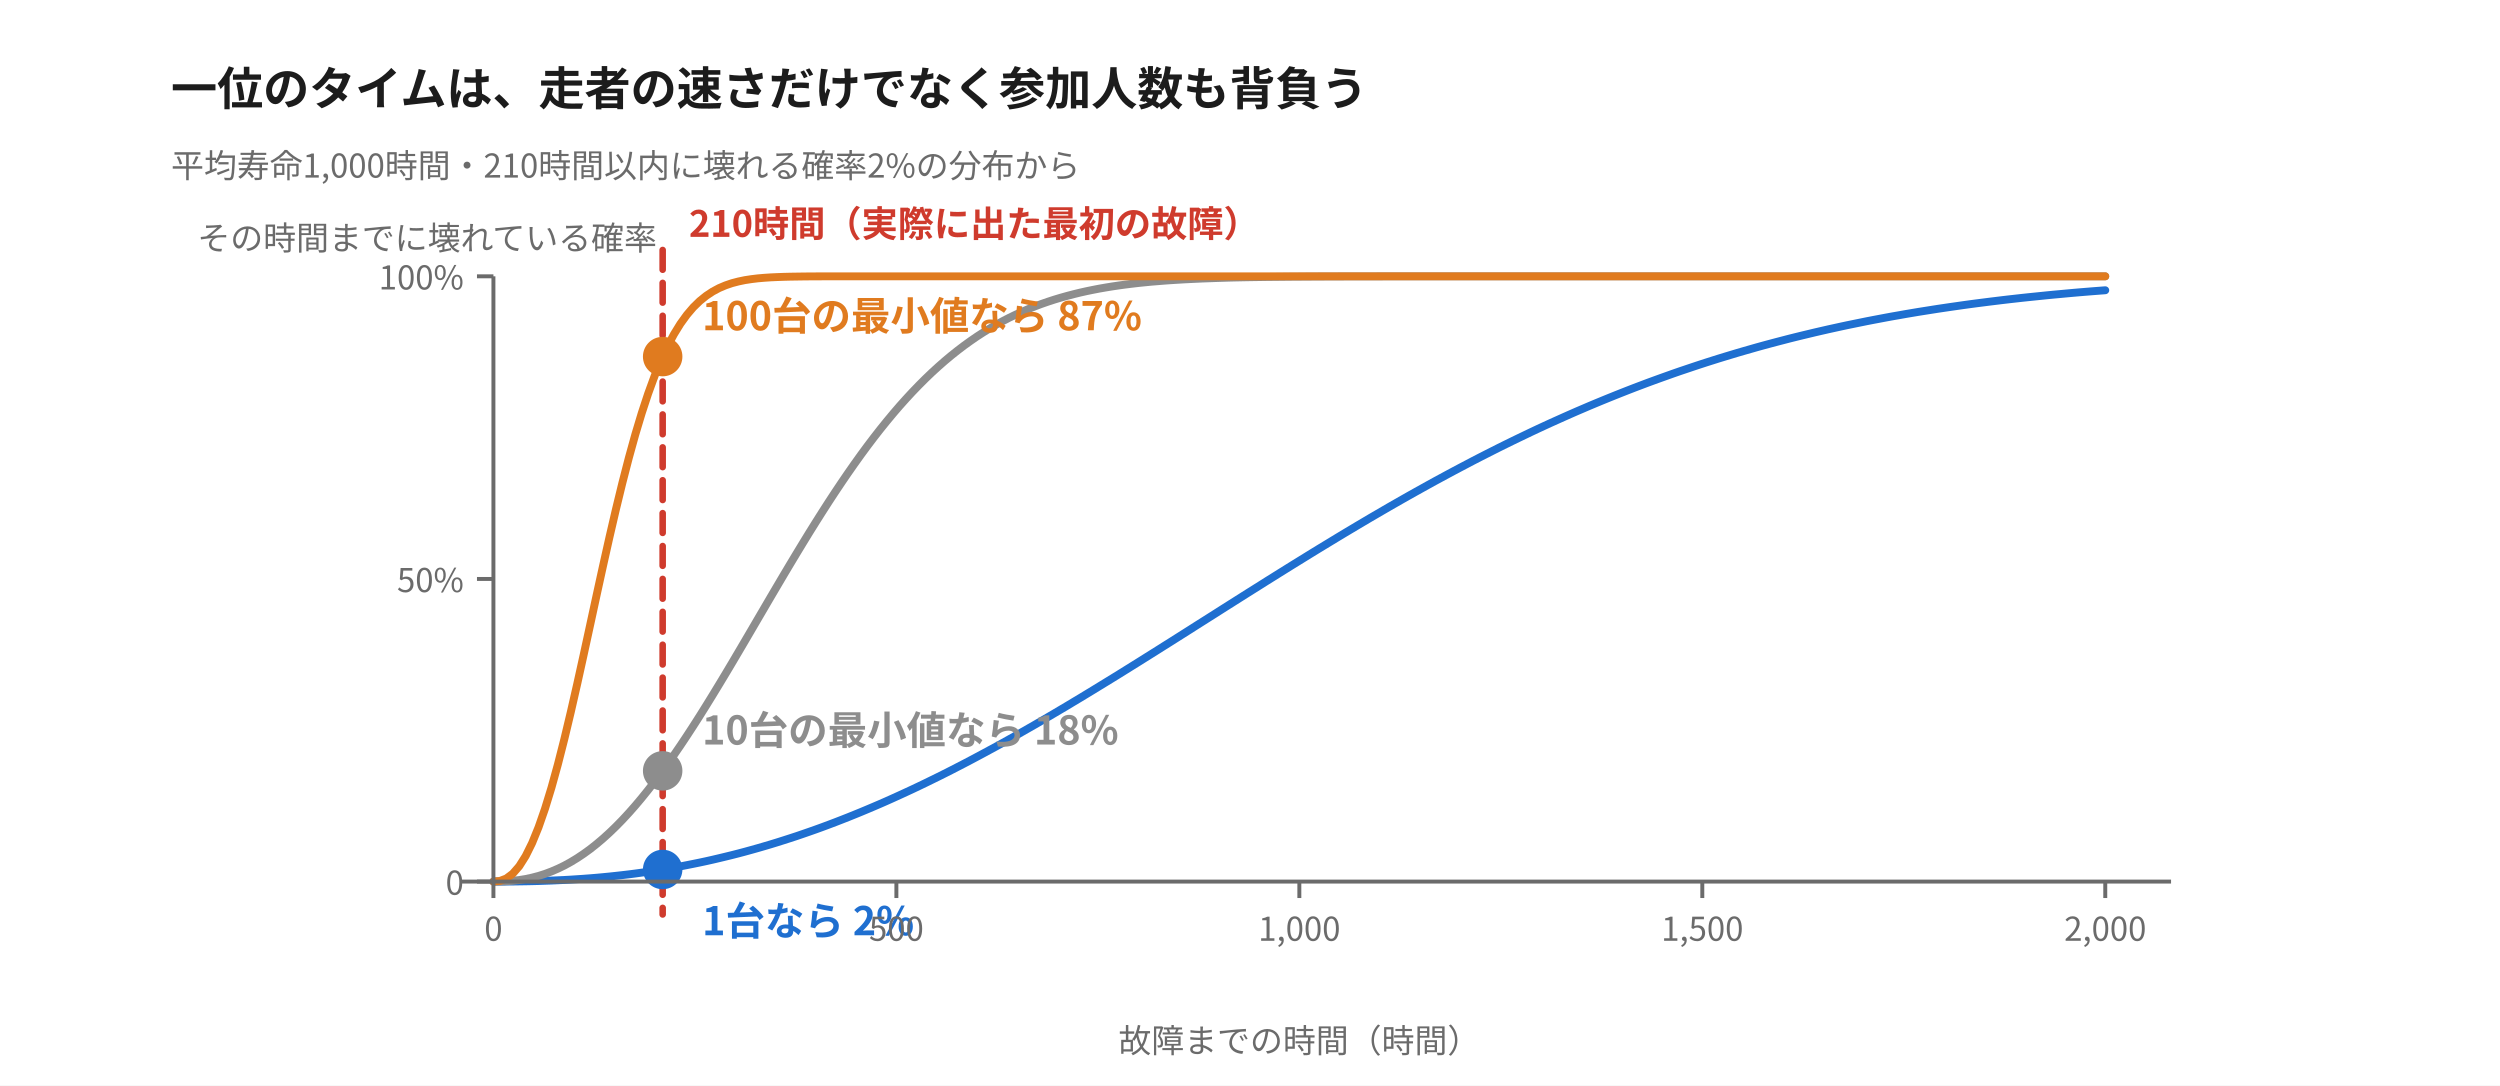
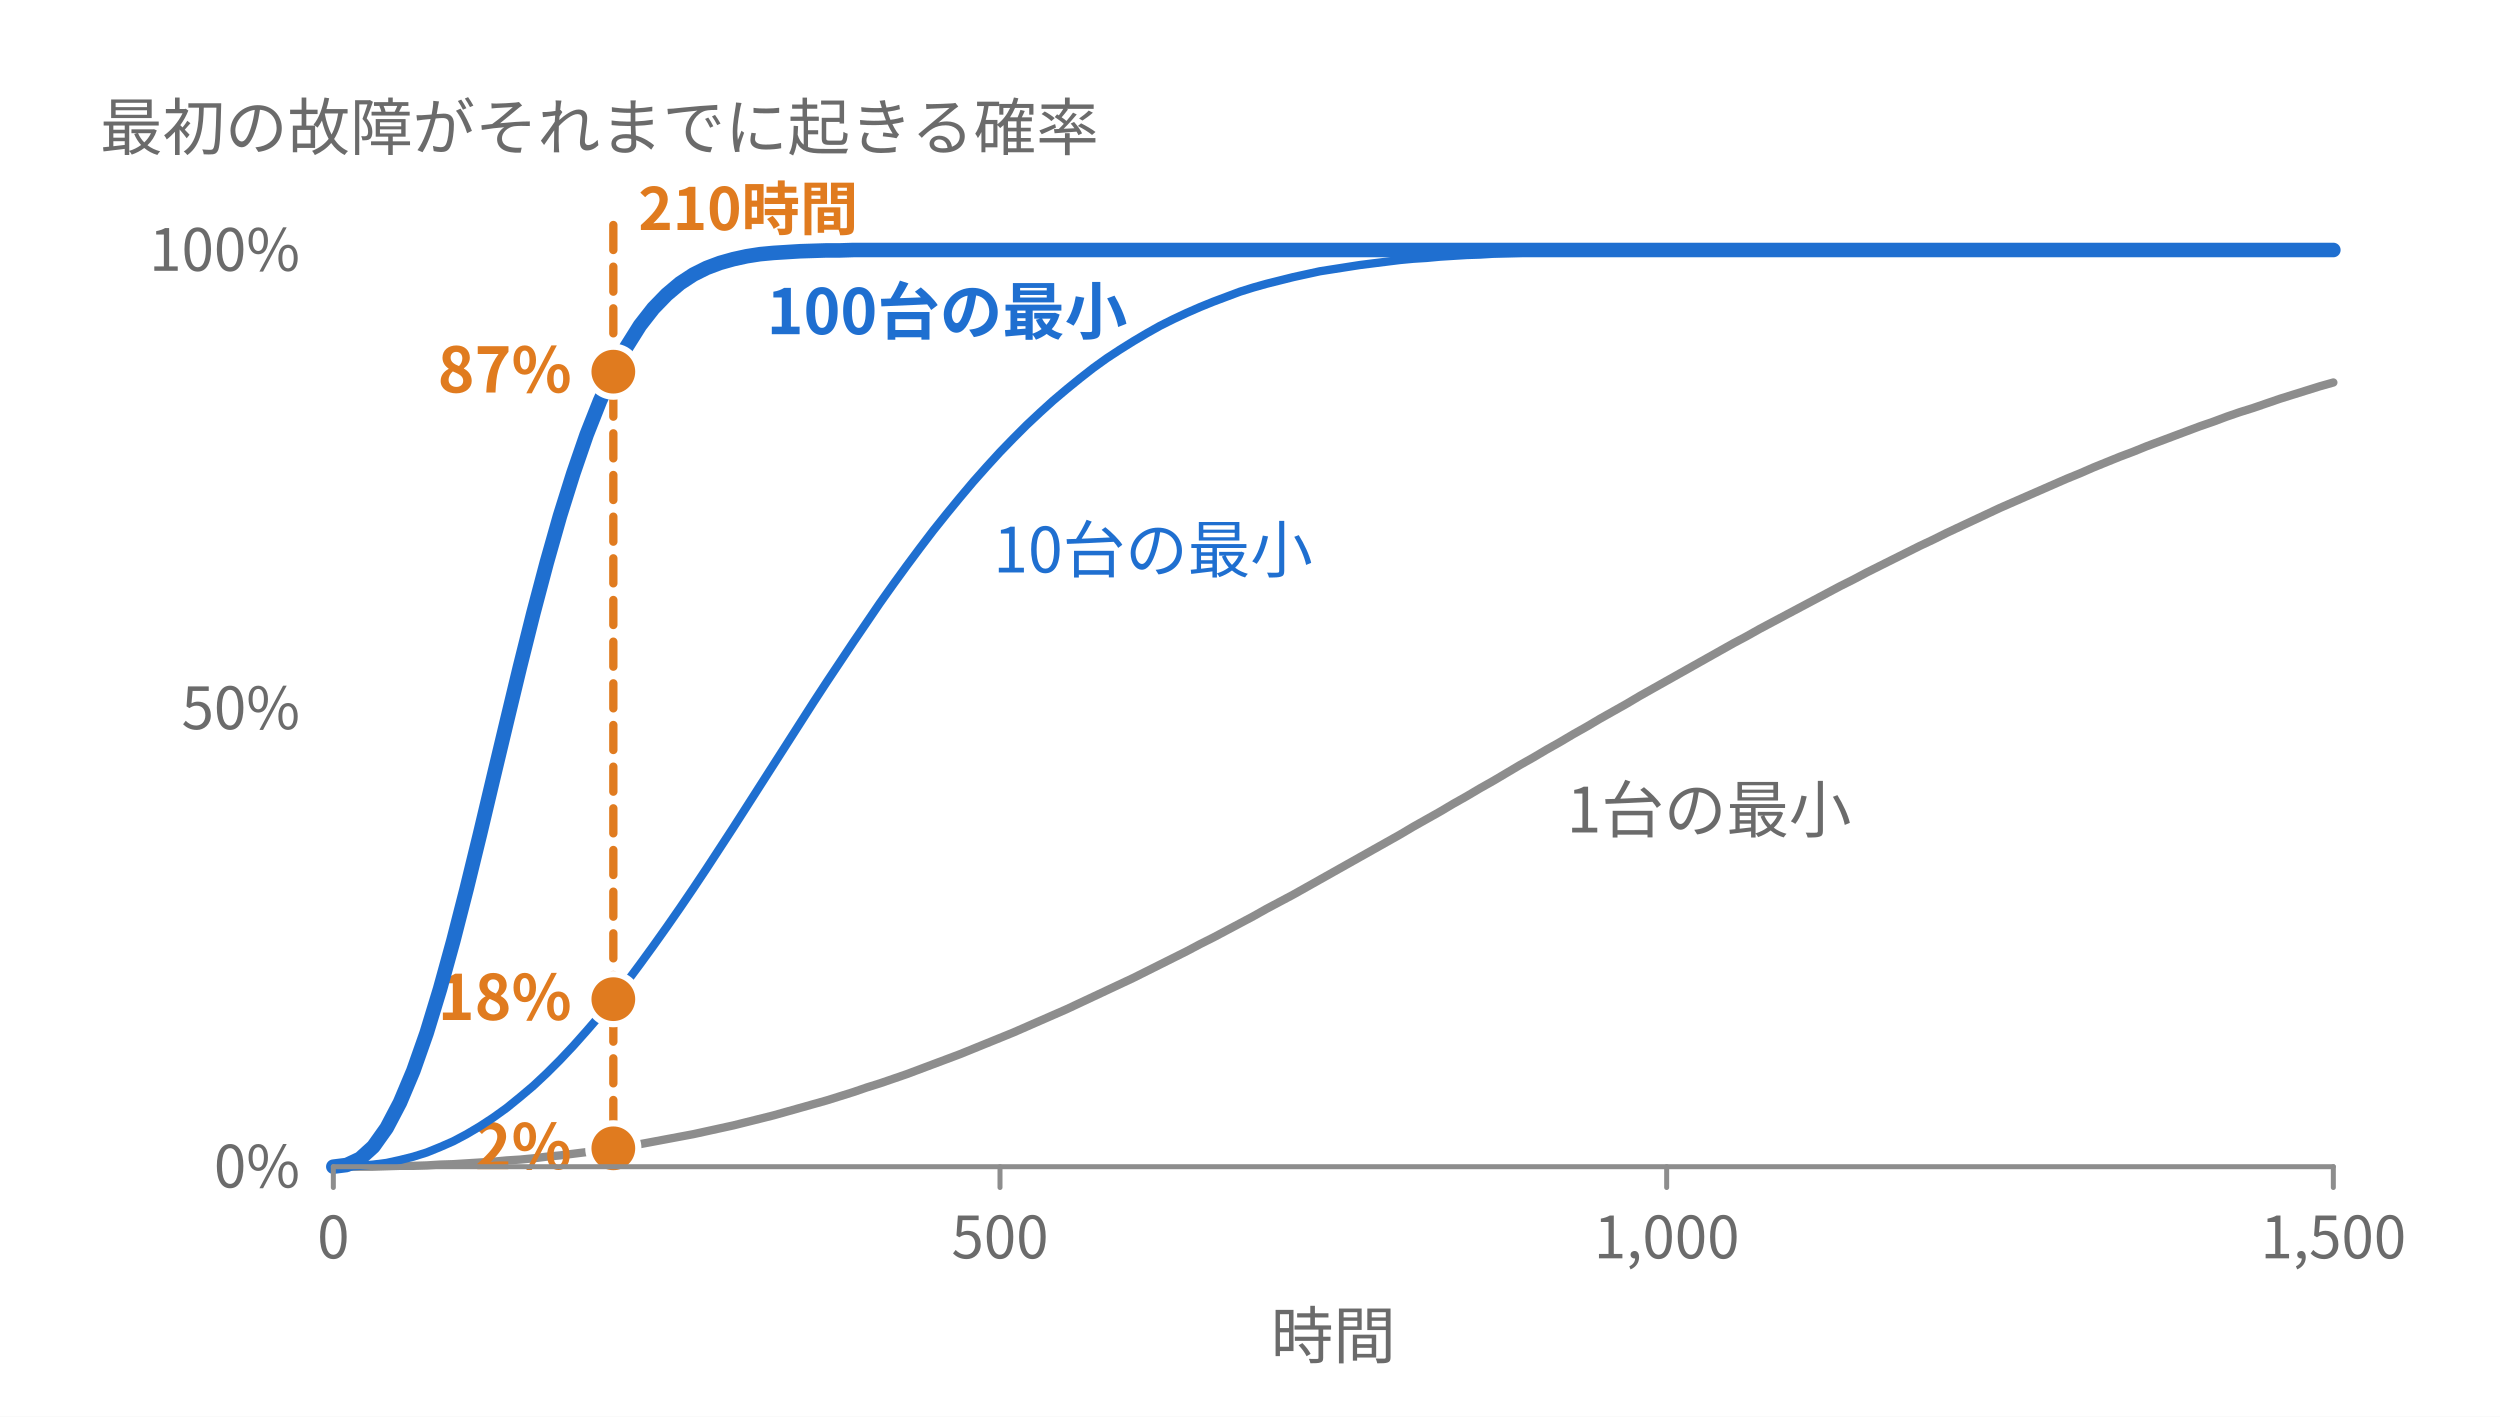
- <svg xmlns="http://www.w3.org/2000/svg" viewBox="0 0 760 330" role="img" aria-labelledby="title desc">
-   <rect x="0" y="0" width="760" height="330" fill="#ffffff" />
-   <text x="52" y="32" font-family="Noto Sans CJK JP, Hiragino Sans, Noto Sans JP, Yu Gothic, sans-serif" font-size="14" fill="#1c1c1c" text-anchor="start" font-weight="700">一位のタイムは、走者の速さだけでなく参加人数も背負う</text>
-   <text x="52" y="54" font-family="Noto Sans CJK JP, Hiragino Sans, Noto Sans JP, Yu Gothic, sans-serif" font-size="10" fill="#6b6b6b" text-anchor="start" font-weight="400">平均寿命1,000時間・210時間以内に壊れる確率2%の分布から</text>
-   <path d="M 150 268 L 151.96 268 L 153.92 267.99 L 155.88 267.98 L 157.84 267.95 L 159.8 267.92 L 161.76 267.88 L 163.72 267.83 L 165.68 267.76 L 167.64 267.69 L 169.6 267.6 L 171.56 267.51 L 173.52 267.4 L 175.48 267.27 L 177.44 267.14 L 179.4 266.99 L 181.36 266.83 L 183.32 266.65 L 185.28 266.46 L 187.24 266.25 L 189.2 266.03 L 191.16 265.8 L 193.12 265.55 L 195.08 265.28 L 197.04 265.01 L 199 264.71 L 200.96 264.4 L 202.92 264.07 L 204.88 263.73 L 206.84 263.38 L 208.8 263 L 210.76 262.61 L 212.72 262.21 L 214.68 261.79 L 216.64 261.35 L 218.6 260.89 L 220.56 260.42 L 222.52 259.94 L 224.48 259.44 L 226.44 258.92 L 228.4 258.38 L 230.36 257.83 L 232.32 257.26 L 234.28 256.68 L 236.24 256.08 L 238.2 255.46 L 240.16 254.83 L 242.12 254.19 L 244.08 253.52 L 246.04 252.84 L 248 252.15 L 249.96 251.44 L 251.92 250.71 L 253.88 249.97 L 255.84 249.21 L 257.8 248.44 L 259.76 247.65 L 261.72 246.85 L 263.68 246.03 L 265.64 245.2 L 267.6 244.36 L 269.56 243.5 L 271.52 242.62 L 273.48 241.73 L 275.44 240.83 L 277.4 239.92 L 279.36 238.99 L 281.32 238.05 L 283.28 237.09 L 285.24 236.13 L 287.2 235.15 L 289.16 234.16 L 291.12 233.15 L 293.08 232.14 L 295.04 231.11 L 297 230.07 L 298.96 229.02 L 300.92 227.96 L 302.88 226.9 L 304.84 225.82 L 306.8 224.73 L 308.76 223.63 L 310.72 222.52 L 312.68 221.4 L 314.64 220.28 L 316.6 219.14 L 318.56 218 L 320.52 216.85 L 322.48 215.69 L 324.44 214.53 L 326.4 213.35 L 328.36 212.18 L 330.32 210.99 L 332.28 209.8 L 334.24 208.6 L 336.2 207.4 L 338.16 206.2 L 340.12 204.99 L 342.08 203.77 L 344.04 202.55 L 346 201.33 L 347.96 200.1 L 349.92 198.87 L 351.88 197.64 L 353.84 196.4 L 355.8 195.17 L 357.76 193.93 L 359.72 192.69 L 361.68 191.45 L 363.64 190.2 L 365.6 188.96 L 367.56 187.72 L 369.52 186.48 L 371.48 185.23 L 373.44 183.99 L 375.4 182.75 L 377.36 181.51 L 379.32 180.27 L 381.28 179.04 L 383.24 177.81 L 385.2 176.57 L 387.16 175.35 L 389.12 174.12 L 391.08 172.9 L 393.04 171.68 L 395 170.47 L 396.96 169.26 L 398.92 168.05 L 400.88 166.85 L 402.84 165.66 L 404.8 164.47 L 406.76 163.28 L 408.72 162.1 L 410.68 160.93 L 412.64 159.76 L 414.6 158.6 L 416.56 157.44 L 418.52 156.3 L 420.48 155.16 L 422.44 154.02 L 424.4 152.9 L 426.36 151.78 L 428.32 150.67 L 430.28 149.57 L 432.24 148.48 L 434.2 147.39 L 436.16 146.31 L 438.12 145.25 L 440.08 144.19 L 442.04 143.14 L 444 142.1 L 445.96 141.07 L 447.92 140.04 L 449.88 139.03 L 451.84 138.03 L 453.8 137.04 L 455.76 136.05 L 457.72 135.08 L 459.68 134.12 L 461.64 133.17 L 463.6 132.23 L 465.56 131.29 L 467.52 130.37 L 469.48 129.46 L 471.44 128.56 L 473.4 127.68 L 475.36 126.8 L 477.32 125.93 L 479.28 125.07 L 481.24 124.23 L 483.2 123.39 L 485.16 122.57 L 487.12 121.76 L 489.08 120.96 L 491.04 120.17 L 493 119.39 L 494.96 118.62 L 496.92 117.86 L 498.88 117.12 L 500.84 116.38 L 502.8 115.66 L 504.76 114.95 L 506.72 114.25 L 508.68 113.55 L 510.64 112.87 L 512.6 112.21 L 514.56 111.55 L 516.52 110.9 L 518.48 110.26 L 520.44 109.64 L 522.4 109.02 L 524.36 108.42 L 526.32 107.83 L 528.28 107.24 L 530.24 106.67 L 532.2 106.11 L 534.16 105.55 L 536.12 105.01 L 538.08 104.48 L 540.04 103.96 L 542 103.45 L 543.96 102.94 L 545.92 102.45 L 547.88 101.97 L 549.84 101.5 L 551.8 101.03 L 553.76 100.58 L 555.72 100.13 L 557.68 99.7 L 559.64 99.27 L 561.6 98.85 L 563.56 98.45 L 565.52 98.05 L 567.48 97.65 L 569.44 97.27 L 571.4 96.9 L 573.36 96.53 L 575.32 96.17 L 577.28 95.83 L 579.24 95.48 L 581.2 95.15 L 583.16 94.82 L 585.12 94.51 L 587.08 94.2 L 589.04 93.89 L 591 93.6 L 592.96 93.31 L 594.92 93.03 L 596.88 92.75 L 598.84 92.48 L 600.8 92.22 L 602.76 91.97 L 604.72 91.72 L 606.68 91.48 L 608.64 91.24 L 610.6 91.01 L 612.56 90.79 L 614.52 90.57 L 616.48 90.36 L 618.44 90.16 L 620.4 89.96 L 622.36 89.76 L 624.32 89.57 L 626.28 89.39 L 628.24 89.21 L 630.2 89.03 L 632.16 88.86 L 634.12 88.7 L 636.08 88.54 L 638.04 88.39 L 640 88.24" fill="none" stroke="#1f6fd0" stroke-width="2.4" stroke-linecap="round" stroke-linejoin="round" opacity="1" />
-   <path d="M 150 268 L 151.96 267.98 L 153.92 267.91 L 155.88 267.76 L 157.84 267.53 L 159.8 267.21 L 161.76 266.79 L 163.72 266.28 L 165.68 265.66 L 167.64 264.92 L 169.6 264.08 L 171.56 263.13 L 173.52 262.05 L 175.48 260.86 L 177.44 259.55 L 179.4 258.13 L 181.36 256.58 L 183.32 254.92 L 185.28 253.14 L 187.24 251.25 L 189.2 249.25 L 191.16 247.13 L 193.12 244.91 L 195.08 242.58 L 197.04 240.15 L 199 237.63 L 200.96 235.01 L 202.92 232.3 L 204.88 229.51 L 206.84 226.65 L 208.8 223.71 L 210.76 220.7 L 212.72 217.63 L 214.68 214.5 L 216.64 211.32 L 218.6 208.1 L 220.56 204.85 L 222.52 201.56 L 224.48 198.24 L 226.44 194.91 L 228.4 191.56 L 230.36 188.21 L 232.32 184.86 L 234.28 181.51 L 236.24 178.18 L 238.2 174.86 L 240.16 171.57 L 242.12 168.31 L 244.08 165.08 L 246.04 161.88 L 248 158.74 L 249.96 155.64 L 251.92 152.59 L 253.88 149.6 L 255.84 146.67 L 257.8 143.8 L 259.76 141 L 261.72 138.26 L 263.68 135.6 L 265.64 133.01 L 267.6 130.5 L 269.56 128.07 L 271.52 125.71 L 273.48 123.43 L 275.44 121.24 L 277.4 119.12 L 279.36 117.09 L 281.32 115.13 L 283.28 113.25 L 285.24 111.46 L 287.2 109.74 L 289.16 108.1 L 291.12 106.54 L 293.08 105.05 L 295.04 103.64 L 297 102.29 L 298.96 101.02 L 300.92 99.82 L 302.88 98.68 L 304.84 97.61 L 306.8 96.6 L 308.76 95.65 L 310.72 94.76 L 312.68 93.92 L 314.64 93.14 L 316.6 92.4 L 318.56 91.72 L 320.52 91.08 L 322.48 90.49 L 324.44 89.94 L 326.4 89.43 L 328.36 88.95 L 330.32 88.51 L 332.28 88.11 L 334.24 87.73 L 336.2 87.39 L 338.16 87.07 L 340.12 86.78 L 342.08 86.51 L 344.04 86.27 L 346 86.04 L 347.96 85.84 L 349.92 85.65 L 351.88 85.49 L 353.84 85.33 L 355.8 85.19 L 357.76 85.07 L 359.72 84.95 L 361.68 84.85 L 363.64 84.76 L 365.6 84.67 L 367.56 84.6 L 369.52 84.53 L 371.48 84.47 L 373.44 84.41 L 375.4 84.36 L 377.36 84.32 L 379.32 84.28 L 381.28 84.25 L 383.24 84.22 L 385.2 84.19 L 387.16 84.17 L 389.12 84.15 L 391.08 84.13 L 393.04 84.11 L 395 84.1 L 396.96 84.08 L 398.92 84.07 L 400.88 84.06 L 402.84 84.05 L 404.8 84.05 L 406.76 84.04 L 408.72 84.03 L 410.68 84.03 L 412.64 84.03 L 414.6 84.02 L 416.56 84.02 L 418.52 84.02 L 420.48 84.01 L 422.44 84.01 L 424.4 84.01 L 426.36 84.01 L 428.32 84.01 L 430.28 84.01 L 432.24 84.01 L 434.2 84 L 436.16 84 L 438.12 84 L 440.08 84 L 442.04 84 L 444 84 L 445.96 84 L 447.92 84 L 449.88 84 L 451.84 84 L 453.8 84 L 455.76 84 L 457.72 84 L 459.68 84 L 461.64 84 L 463.6 84 L 465.56 84 L 467.52 84 L 469.48 84 L 471.44 84 L 473.4 84 L 475.36 84 L 477.32 84 L 479.28 84 L 481.24 84 L 483.2 84 L 485.16 84 L 487.12 84 L 489.08 84 L 491.04 84 L 493 84 L 494.96 84 L 496.92 84 L 498.88 84 L 500.84 84 L 502.8 84 L 504.76 84 L 506.72 84 L 508.68 84 L 510.64 84 L 512.6 84 L 514.56 84 L 516.52 84 L 518.48 84 L 520.44 84 L 522.4 84 L 524.36 84 L 526.32 84 L 528.28 84 L 530.24 84 L 532.2 84 L 534.16 84 L 536.12 84 L 538.08 84 L 540.04 84 L 542 84 L 543.96 84 L 545.92 84 L 547.88 84 L 549.84 84 L 551.8 84 L 553.76 84 L 555.72 84 L 557.68 84 L 559.64 84 L 561.6 84 L 563.56 84 L 565.52 84 L 567.48 84 L 569.44 84 L 571.4 84 L 573.36 84 L 575.32 84 L 577.28 84 L 579.24 84 L 581.2 84 L 583.16 84 L 585.12 84 L 587.08 84 L 589.04 84 L 591 84 L 592.96 84 L 594.92 84 L 596.88 84 L 598.84 84 L 600.8 84 L 602.76 84 L 604.72 84 L 606.68 84 L 608.64 84 L 610.6 84 L 612.56 84 L 614.52 84 L 616.48 84 L 618.44 84 L 620.4 84 L 622.36 84 L 624.32 84 L 626.28 84 L 628.24 84 L 630.2 84 L 632.16 84 L 634.12 84 L 636.08 84 L 638.04 84 L 640 84" fill="none" stroke="#8d8d8d" stroke-width="2.4" stroke-linecap="round" stroke-linejoin="round" opacity="1" />
-   <path d="M 150 268 L 151.96 267.81 L 153.92 267.06 L 155.88 265.59 L 157.84 263.34 L 159.8 260.24 L 161.76 256.28 L 163.72 251.48 L 165.68 245.85 L 167.64 239.46 L 169.6 232.37 L 171.56 224.67 L 173.52 216.47 L 175.48 207.88 L 177.44 199.02 L 179.4 190.01 L 181.36 180.97 L 183.32 172.03 L 185.28 163.29 L 187.24 154.85 L 189.2 146.8 L 191.16 139.21 L 193.12 132.13 L 195.08 125.61 L 197.04 119.66 L 199 114.29 L 200.96 109.51 L 202.92 105.29 L 204.88 101.61 L 206.84 98.43 L 208.8 95.72 L 210.76 93.42 L 212.72 91.51 L 214.68 89.93 L 216.64 88.63 L 218.6 87.58 L 220.56 86.75 L 222.52 86.08 L 224.48 85.57 L 226.44 85.16 L 228.4 84.86 L 230.36 84.62 L 232.32 84.45 L 234.28 84.32 L 236.24 84.23 L 238.2 84.16 L 240.16 84.11 L 242.12 84.08 L 244.08 84.05 L 246.04 84.03 L 248 84.02 L 249.96 84.01 L 251.92 84.01 L 253.88 84.01 L 255.84 84 L 257.8 84 L 259.76 84 L 261.72 84 L 263.68 84 L 265.64 84 L 267.6 84 L 269.56 84 L 271.52 84 L 273.48 84 L 275.44 84 L 277.4 84 L 279.36 84 L 281.32 84 L 283.28 84 L 285.24 84 L 287.2 84 L 289.16 84 L 291.12 84 L 293.08 84 L 295.04 84 L 297 84 L 298.96 84 L 300.92 84 L 302.88 84 L 304.84 84 L 306.8 84 L 308.76 84 L 310.72 84 L 312.68 84 L 314.64 84 L 316.6 84 L 318.56 84 L 320.52 84 L 322.48 84 L 324.44 84 L 326.4 84 L 328.36 84 L 330.32 84 L 332.28 84 L 334.24 84 L 336.2 84 L 338.16 84 L 340.12 84 L 342.08 84 L 344.04 84 L 346 84 L 347.96 84 L 349.92 84 L 351.88 84 L 353.84 84 L 355.8 84 L 357.76 84 L 359.72 84 L 361.68 84 L 363.64 84 L 365.6 84 L 367.56 84 L 369.52 84 L 371.48 84 L 373.44 84 L 375.4 84 L 377.36 84 L 379.32 84 L 381.28 84 L 383.24 84 L 385.2 84 L 387.16 84 L 389.12 84 L 391.08 84 L 393.04 84 L 395 84 L 396.96 84 L 398.92 84 L 400.88 84 L 402.84 84 L 404.8 84 L 406.76 84 L 408.72 84 L 410.68 84 L 412.64 84 L 414.6 84 L 416.56 84 L 418.52 84 L 420.48 84 L 422.44 84 L 424.4 84 L 426.36 84 L 428.32 84 L 430.28 84 L 432.24 84 L 434.2 84 L 436.16 84 L 438.12 84 L 440.08 84 L 442.04 84 L 444 84 L 445.96 84 L 447.92 84 L 449.88 84 L 451.84 84 L 453.8 84 L 455.76 84 L 457.72 84 L 459.68 84 L 461.64 84 L 463.6 84 L 465.56 84 L 467.52 84 L 469.48 84 L 471.44 84 L 473.4 84 L 475.36 84 L 477.32 84 L 479.28 84 L 481.24 84 L 483.2 84 L 485.16 84 L 487.12 84 L 489.08 84 L 491.04 84 L 493 84 L 494.96 84 L 496.92 84 L 498.88 84 L 500.84 84 L 502.8 84 L 504.76 84 L 506.72 84 L 508.68 84 L 510.64 84 L 512.6 84 L 514.56 84 L 516.52 84 L 518.48 84 L 520.44 84 L 522.4 84 L 524.36 84 L 526.32 84 L 528.28 84 L 530.24 84 L 532.2 84 L 534.16 84 L 536.12 84 L 538.08 84 L 540.04 84 L 542 84 L 543.96 84 L 545.92 84 L 547.88 84 L 549.84 84 L 551.8 84 L 553.76 84 L 555.72 84 L 557.68 84 L 559.64 84 L 561.6 84 L 563.56 84 L 565.52 84 L 567.48 84 L 569.44 84 L 571.4 84 L 573.36 84 L 575.32 84 L 577.28 84 L 579.24 84 L 581.2 84 L 583.16 84 L 585.12 84 L 587.08 84 L 589.04 84 L 591 84 L 592.96 84 L 594.92 84 L 596.88 84 L 598.84 84 L 600.8 84 L 602.76 84 L 604.72 84 L 606.68 84 L 608.64 84 L 610.6 84 L 612.56 84 L 614.52 84 L 616.48 84 L 618.44 84 L 620.4 84 L 622.36 84 L 624.32 84 L 626.28 84 L 628.24 84 L 630.2 84 L 632.16 84 L 634.12 84 L 636.08 84 L 638.04 84 L 640 84" fill="none" stroke="#e07b1f" stroke-width="2.4" stroke-linecap="round" stroke-linejoin="round" opacity="1" />
-   <line x1="201.45" y1="76" x2="201.45" y2="278" stroke="#cf3b2d" stroke-width="2.0" stroke-linecap="round" opacity="1" stroke-dasharray="6 4" />
-   <text x="209.45" y="72" font-family="Noto Sans CJK JP, Hiragino Sans, Noto Sans JP, Yu Gothic, sans-serif" font-size="11" fill="#cf3b2d" text-anchor="start" font-weight="700">210時間（実際に出た最初の故障）</text>
-   <circle cx="201.45" cy="264.32" r="5.5" fill="#1f6fd0" stroke="#1f6fd0" stroke-width="1.0" opacity="1" />
-   <text x="213.45" y="284.32" font-family="Noto Sans CJK JP, Hiragino Sans, Noto Sans JP, Yu Gothic, sans-serif" font-size="12" fill="#1f6fd0" text-anchor="start" font-weight="700">1台なら 2%</text>
-   <circle cx="201.45" cy="234.34" r="5.5" fill="#8d8d8d" stroke="#8d8d8d" stroke-width="1.0" opacity="1" />
-   <text x="213.45" y="226.34" font-family="Noto Sans CJK JP, Hiragino Sans, Noto Sans JP, Yu Gothic, sans-serif" font-size="12" fill="#8d8d8d" text-anchor="start" font-weight="700">10台の最小値なら 18%</text>
-   <circle cx="201.45" cy="108.4" r="5.5" fill="#e07b1f" stroke="#e07b1f" stroke-width="1.0" opacity="1" />
-   <text x="213.45" y="100.4" font-family="Noto Sans CJK JP, Hiragino Sans, Noto Sans JP, Yu Gothic, sans-serif" font-size="12" fill="#e07b1f" text-anchor="start" font-weight="700">100台の最小値なら 87%</text>
-   <line x1="140" y1="268" x2="660" y2="268" stroke="#6b6b6b" stroke-width="1.2" stroke-linecap="butt" opacity="1" />
-   <line x1="150.0" y1="268" x2="150.0" y2="273" stroke="#6b6b6b" stroke-width="1.2" stroke-linecap="butt" opacity="1" />
-   <text x="150.0" y="286" font-family="Noto Sans CJK JP, Hiragino Sans, Noto Sans JP, Yu Gothic, sans-serif" font-size="10" fill="#6b6b6b" text-anchor="middle" font-weight="400">0</text>
-   <line x1="272.5" y1="268" x2="272.5" y2="273" stroke="#6b6b6b" stroke-width="1.2" stroke-linecap="butt" opacity="1" />
-   <text x="272.5" y="286" font-family="Noto Sans CJK JP, Hiragino Sans, Noto Sans JP, Yu Gothic, sans-serif" font-size="10" fill="#6b6b6b" text-anchor="middle" font-weight="400">500</text>
-   <line x1="395.0" y1="268" x2="395.0" y2="273" stroke="#6b6b6b" stroke-width="1.2" stroke-linecap="butt" opacity="1" />
-   <text x="395.0" y="286" font-family="Noto Sans CJK JP, Hiragino Sans, Noto Sans JP, Yu Gothic, sans-serif" font-size="10" fill="#6b6b6b" text-anchor="middle" font-weight="400">1,000</text>
-   <line x1="517.5" y1="268" x2="517.5" y2="273" stroke="#6b6b6b" stroke-width="1.2" stroke-linecap="butt" opacity="1" />
-   <text x="517.5" y="286" font-family="Noto Sans CJK JP, Hiragino Sans, Noto Sans JP, Yu Gothic, sans-serif" font-size="10" fill="#6b6b6b" text-anchor="middle" font-weight="400">1,500</text>
-   <line x1="640.0" y1="268" x2="640.0" y2="273" stroke="#6b6b6b" stroke-width="1.2" stroke-linecap="butt" opacity="1" />
-   <text x="640.0" y="286" font-family="Noto Sans CJK JP, Hiragino Sans, Noto Sans JP, Yu Gothic, sans-serif" font-size="10" fill="#6b6b6b" text-anchor="middle" font-weight="400">2,000</text>
-   <text x="395" y="320" font-family="Noto Sans CJK JP, Hiragino Sans, Noto Sans JP, Yu Gothic, sans-serif" font-size="10" fill="#6b6b6b" text-anchor="middle" font-weight="400">故障までの時間（時間）</text>
-   <line x1="150" y1="268" x2="150" y2="84" stroke="#6b6b6b" stroke-width="1.2" stroke-linecap="butt" opacity="1" />
-   <line x1="145" y1="268.0" x2="150" y2="268.0" stroke="#6b6b6b" stroke-width="1.2" stroke-linecap="butt" opacity="1" />
-   <text x="141" y="272.0" font-family="Noto Sans CJK JP, Hiragino Sans, Noto Sans JP, Yu Gothic, sans-serif" font-size="10" fill="#6b6b6b" text-anchor="end" font-weight="400">0</text>
-   <line x1="145" y1="176.0" x2="150" y2="176.0" stroke="#6b6b6b" stroke-width="1.2" stroke-linecap="butt" opacity="1" />
-   <text x="141" y="180.0" font-family="Noto Sans CJK JP, Hiragino Sans, Noto Sans JP, Yu Gothic, sans-serif" font-size="10" fill="#6b6b6b" text-anchor="end" font-weight="400">50%</text>
-   <line x1="145" y1="84.0" x2="150" y2="84.0" stroke="#6b6b6b" stroke-width="1.2" stroke-linecap="butt" opacity="1" />
-   <text x="141" y="88.0" font-family="Noto Sans CJK JP, Hiragino Sans, Noto Sans JP, Yu Gothic, sans-serif" font-size="10" fill="#6b6b6b" text-anchor="end" font-weight="400">100%</text>
-   <text x="60" y="76" font-family="Noto Sans CJK JP, Hiragino Sans, Noto Sans JP, Yu Gothic, sans-serif" font-size="10" fill="#6b6b6b" text-anchor="start" font-weight="400">その時間までに壊れている確率</text>
+ <svg xmlns="http://www.w3.org/2000/svg" viewBox="0 0 600 340" role="img" aria-labelledby="title">
+   <rect x="0" y="0" width="600" height="340" fill="#ffffff" />
+   <line x1="147.2" y1="280" x2="147.2" y2="51.2" stroke="#e07b1f" stroke-width="2" stroke-dasharray="6 4" stroke-linecap="round" />
+   <text x="153.2" y="55.2" font-family="Noto Sans CJK JP, Hiragino Sans, Yu Gothic, sans-serif" font-size="14" text-anchor="start" font-weight="700" fill="#e07b1f">210時間</text>
+   <path d="M 80 280 L 83.2 280 L 86.4 280 L 89.6 280 L 92.8 279.9 L 96 279.8 L 99.2 279.8 L 102.4 279.7 L 105.6 279.5 L 108.8 279.4 L 112 279.2 L 115.2 279 L 118.4 278.8 L 121.6 278.5 L 124.8 278.3 L 128 278 L 131.2 277.6 L 134.4 277.3 L 137.6 276.9 L 140.8 276.5 L 144 276.1 L 147.2 275.6 L 150.4 275.1 L 153.6 274.6 L 156.8 274 L 160 273.4 L 163.2 272.8 L 166.4 272.2 L 169.6 271.5 L 172.8 270.8 L 176 270.1 L 179.2 269.3 L 182.4 268.5 L 185.6 267.7 L 188.8 266.8 L 192 265.9 L 195.2 265 L 198.4 264.1 L 201.6 263.1 L 204.8 262.1 L 208 261 L 211.2 260 L 214.4 258.9 L 217.6 257.8 L 220.8 256.6 L 224 255.4 L 227.2 254.2 L 230.4 253 L 233.6 251.7 L 236.8 250.4 L 240 249.1 L 243.2 247.8 L 246.4 246.4 L 249.6 245 L 252.8 243.6 L 256 242.2 L 259.2 240.7 L 262.4 239.2 L 265.6 237.7 L 268.8 236.2 L 272 234.7 L 275.2 233.1 L 278.4 231.5 L 281.6 229.9 L 284.8 228.3 L 288 226.6 L 291.2 225 L 294.4 223.3 L 297.6 221.6 L 300.8 219.9 L 304 218.1 L 307.2 216.4 L 310.4 214.7 L 313.6 212.9 L 316.8 211.1 L 320 209.3 L 323.2 207.5 L 326.4 205.7 L 329.6 203.9 L 332.8 202.1 L 336 200.3 L 339.2 198.4 L 342.4 196.6 L 345.6 194.8 L 348.8 192.9 L 352 191.1 L 355.2 189.2 L 358.4 187.4 L 361.6 185.5 L 364.8 183.6 L 368 181.8 L 371.2 179.9 L 374.4 178.1 L 377.6 176.2 L 380.8 174.4 L 384 172.5 L 387.2 170.7 L 390.4 168.9 L 393.6 167 L 396.8 165.2 L 400 163.4 L 403.2 161.6 L 406.4 159.8 L 409.6 158 L 412.8 156.2 L 416 154.4 L 419.2 152.7 L 422.4 150.9 L 425.6 149.2 L 428.8 147.5 L 432 145.8 L 435.2 144.1 L 438.4 142.4 L 441.6 140.7 L 444.8 139.1 L 448 137.4 L 451.2 135.8 L 454.4 134.2 L 457.6 132.6 L 460.8 131 L 464 129.5 L 467.2 127.9 L 470.4 126.4 L 473.6 124.9 L 476.8 123.4 L 480 121.9 L 483.2 120.5 L 486.4 119.1 L 489.6 117.7 L 492.8 116.3 L 496 114.9 L 499.2 113.6 L 502.4 112.2 L 505.6 110.9 L 508.8 109.6 L 512 108.4 L 515.2 107.1 L 518.4 105.9 L 521.6 104.7 L 524.8 103.5 L 528 102.3 L 531.2 101.2 L 534.4 100 L 537.6 98.9 L 540.8 97.9 L 544 96.8 L 547.2 95.7 L 550.4 94.7 L 553.6 93.7 L 556.8 92.7 L 560 91.8" fill="none" stroke="#8d8d8d" stroke-width="2" stroke-linejoin="round" stroke-linecap="round" />
+   <circle cx="147.2" cy="275.6" r="6" fill="#e07b1f" stroke="#ffffff" stroke-width="1.5" />
+   <text x="137.2" y="280.6" font-family="Noto Sans CJK JP, Hiragino Sans, Yu Gothic, sans-serif" font-size="15" text-anchor="end" font-weight="700" fill="#e07b1f">2%</text>
+   <text x="376" y="199.8" font-family="Noto Sans CJK JP, Hiragino Sans, Yu Gothic, sans-serif" font-size="15" text-anchor="start" fill="#6b6b6b">1台の最小</text>
+   <path d="M 80 280 L 83.2 280 L 86.4 279.8 L 89.6 279.5 L 92.8 279.1 L 96 278.4 L 99.2 277.6 L 102.4 276.6 L 105.6 275.3 L 108.8 273.9 L 112 272.2 L 115.2 270.3 L 118.4 268.2 L 121.6 265.9 L 124.8 263.3 L 128 260.6 L 131.2 257.6 L 134.4 254.4 L 137.6 251 L 140.8 247.4 L 144 243.7 L 147.2 239.8 L 150.4 235.7 L 153.6 231.4 L 156.8 227 L 160 222.5 L 163.2 217.9 L 166.4 213.2 L 169.6 208.4 L 172.8 203.5 L 176 198.6 L 179.2 193.6 L 182.4 188.6 L 185.6 183.6 L 188.8 178.6 L 192 173.6 L 195.2 168.6 L 198.4 163.7 L 201.6 158.9 L 204.8 154.1 L 208 149.4 L 211.2 144.7 L 214.4 140.2 L 217.6 135.8 L 220.8 131.5 L 224 127.3 L 227.2 123.3 L 230.4 119.4 L 233.6 115.6 L 236.8 112 L 240 108.5 L 243.2 105.2 L 246.4 102 L 249.6 99 L 252.8 96.1 L 256 93.4 L 259.2 90.8 L 262.4 88.3 L 265.6 86 L 268.8 83.9 L 272 81.9 L 275.2 80 L 278.4 78.2 L 281.6 76.6 L 284.8 75.1 L 288 73.7 L 291.2 72.4 L 294.4 71.2 L 297.6 70 L 300.8 69 L 304 68.1 L 307.2 67.3 L 310.4 66.5 L 313.6 65.8 L 316.8 65.1 L 320 64.6 L 323.2 64.1 L 326.4 63.6 L 329.6 63.2 L 332.8 62.8 L 336 62.4 L 339.2 62.1 L 342.4 61.9 L 345.6 61.6 L 348.8 61.4 L 352 61.2 L 355.2 61.1 L 358.4 60.9 L 361.6 60.8 L 364.8 60.7 L 368 60.6 L 371.2 60.5 L 374.4 60.4 L 377.6 60.4 L 380.8 60.3 L 384 60.3 L 387.2 60.2 L 390.4 60.2 L 393.6 60.2 L 396.8 60.1 L 400 60.1 L 403.2 60.1 L 406.4 60.1 L 409.6 60.1 L 412.8 60.1 L 416 60 L 419.2 60 L 422.4 60 L 425.6 60 L 428.8 60 L 432 60 L 435.2 60 L 438.4 60 L 441.6 60 L 444.8 60 L 448 60 L 451.2 60 L 454.4 60 L 457.6 60 L 460.8 60 L 464 60 L 467.2 60 L 470.4 60 L 473.6 60 L 476.8 60 L 480 60 L 483.2 60 L 486.4 60 L 489.6 60 L 492.8 60 L 496 60 L 499.2 60 L 502.4 60 L 505.6 60 L 508.8 60 L 512 60 L 515.2 60 L 518.4 60 L 521.6 60 L 524.8 60 L 528 60 L 531.2 60 L 534.4 60 L 537.6 60 L 540.8 60 L 544 60 L 547.2 60 L 550.4 60 L 553.6 60 L 556.8 60 L 560 60" fill="none" stroke="#1f6fd0" stroke-width="2" stroke-linejoin="round" stroke-linecap="round" />
+   <circle cx="147.2" cy="239.8" r="6" fill="#e07b1f" stroke="#ffffff" stroke-width="1.5" />
+   <text x="137.2" y="244.8" font-family="Noto Sans CJK JP, Hiragino Sans, Yu Gothic, sans-serif" font-size="15" text-anchor="end" font-weight="700" fill="#e07b1f">18%</text>
+   <text x="238.4" y="137.4" font-family="Noto Sans CJK JP, Hiragino Sans, Yu Gothic, sans-serif" font-size="15" text-anchor="start" fill="#1f6fd0">10台の最小</text>
+   <path d="M 80 280 L 83.2 279.6 L 86.4 278.1 L 89.6 275.2 L 92.8 270.7 L 96 264.6 L 99.2 257 L 102.4 247.9 L 105.6 237.4 L 108.8 225.8 L 112 213.3 L 115.2 200.2 L 118.4 186.7 L 121.6 173.3 L 124.8 160 L 128 147.2 L 131.2 135.1 L 134.4 123.8 L 137.6 113.6 L 140.8 104.3 L 144 96.2 L 147.2 89.2 L 150.4 83.2 L 153.6 78.1 L 156.8 74 L 160 70.7 L 163.2 68 L 166.4 65.9 L 169.6 64.3 L 172.8 63.1 L 176 62.2 L 179.2 61.5 L 182.4 61 L 185.6 60.7 L 188.8 60.5 L 192 60.3 L 195.2 60.2 L 198.4 60.1 L 201.6 60.1 L 204.8 60 L 208 60 L 211.2 60 L 214.4 60 L 217.6 60 L 220.8 60 L 224 60 L 227.2 60 L 230.4 60 L 233.6 60 L 236.8 60 L 240 60 L 243.2 60 L 246.4 60 L 249.6 60 L 252.8 60 L 256 60 L 259.2 60 L 262.4 60 L 265.6 60 L 268.8 60 L 272 60 L 275.2 60 L 278.4 60 L 281.6 60 L 284.8 60 L 288 60 L 291.2 60 L 294.4 60 L 297.6 60 L 300.8 60 L 304 60 L 307.2 60 L 310.4 60 L 313.6 60 L 316.8 60 L 320 60 L 323.2 60 L 326.4 60 L 329.6 60 L 332.8 60 L 336 60 L 339.2 60 L 342.4 60 L 345.6 60 L 348.8 60 L 352 60 L 355.2 60 L 358.4 60 L 361.6 60 L 364.8 60 L 368 60 L 371.2 60 L 374.4 60 L 377.6 60 L 380.8 60 L 384 60 L 387.2 60 L 390.4 60 L 393.6 60 L 396.8 60 L 400 60 L 403.2 60 L 406.4 60 L 409.6 60 L 412.8 60 L 416 60 L 419.2 60 L 422.4 60 L 425.6 60 L 428.8 60 L 432 60 L 435.2 60 L 438.4 60 L 441.6 60 L 444.8 60 L 448 60 L 451.2 60 L 454.4 60 L 457.6 60 L 460.8 60 L 464 60 L 467.2 60 L 470.4 60 L 473.6 60 L 476.8 60 L 480 60 L 483.2 60 L 486.4 60 L 489.6 60 L 492.8 60 L 496 60 L 499.2 60 L 502.4 60 L 505.6 60 L 508.8 60 L 512 60 L 515.2 60 L 518.4 60 L 521.6 60 L 524.8 60 L 528 60 L 531.2 60 L 534.4 60 L 537.6 60 L 540.8 60 L 544 60 L 547.2 60 L 550.4 60 L 553.6 60 L 556.8 60 L 560 60" fill="none" stroke="#1f6fd0" stroke-width="3.5" stroke-linejoin="round" stroke-linecap="round" />
+   <circle cx="147.2" cy="89.2" r="6" fill="#e07b1f" stroke="#ffffff" stroke-width="1.5" />
+   <text x="137.2" y="94.2" font-family="Noto Sans CJK JP, Hiragino Sans, Yu Gothic, sans-serif" font-size="15" text-anchor="end" font-weight="700" fill="#e07b1f">87%</text>
+   <text x="184" y="80.2" font-family="Noto Sans CJK JP, Hiragino Sans, Yu Gothic, sans-serif" font-size="15" text-anchor="start" font-weight="700" fill="#1f6fd0">100台の最小</text>
+   <line x1="80" y1="280" x2="560" y2="280" stroke="#8d8d8d" stroke-width="1.2" stroke-linecap="round" />
+   <line x1="80" y1="280" x2="80" y2="285" stroke="#8d8d8d" stroke-width="1.2" stroke-linecap="round" />
+   <text x="80" y="302" font-family="Noto Sans CJK JP, Hiragino Sans, Yu Gothic, sans-serif" font-size="14" text-anchor="middle" fill="#6b6b6b">0</text>
+   <line x1="240" y1="280" x2="240" y2="285" stroke="#8d8d8d" stroke-width="1.2" stroke-linecap="round" />
+   <text x="240" y="302" font-family="Noto Sans CJK JP, Hiragino Sans, Yu Gothic, sans-serif" font-size="14" text-anchor="middle" fill="#6b6b6b">500</text>
+   <line x1="400" y1="280" x2="400" y2="285" stroke="#8d8d8d" stroke-width="1.2" stroke-linecap="round" />
+   <text x="400" y="302" font-family="Noto Sans CJK JP, Hiragino Sans, Yu Gothic, sans-serif" font-size="14" text-anchor="middle" fill="#6b6b6b">1,000</text>
+   <line x1="560" y1="280" x2="560" y2="285" stroke="#8d8d8d" stroke-width="1.2" stroke-linecap="round" />
+   <text x="560" y="302" font-family="Noto Sans CJK JP, Hiragino Sans, Yu Gothic, sans-serif" font-size="14" text-anchor="middle" fill="#6b6b6b">1,500</text>
+   <text x="320" y="326" font-family="Noto Sans CJK JP, Hiragino Sans, Yu Gothic, sans-serif" font-size="15" text-anchor="middle" fill="#6b6b6b">時間</text>
+   <text x="72" y="285" font-family="Noto Sans CJK JP, Hiragino Sans, Yu Gothic, sans-serif" font-size="14" text-anchor="end" fill="#6b6b6b">0%</text>
+   <text x="72" y="175" font-family="Noto Sans CJK JP, Hiragino Sans, Yu Gothic, sans-serif" font-size="14" text-anchor="end" fill="#6b6b6b">50%</text>
+   <text x="72" y="65" font-family="Noto Sans CJK JP, Hiragino Sans, Yu Gothic, sans-serif" font-size="14" text-anchor="end" fill="#6b6b6b">100%</text>
+   <text x="24" y="36" font-family="Noto Sans CJK JP, Hiragino Sans, Yu Gothic, sans-serif" font-size="15" text-anchor="start" fill="#6b6b6b">最初の故障がそれまでに起きる確率</text>
</svg>
